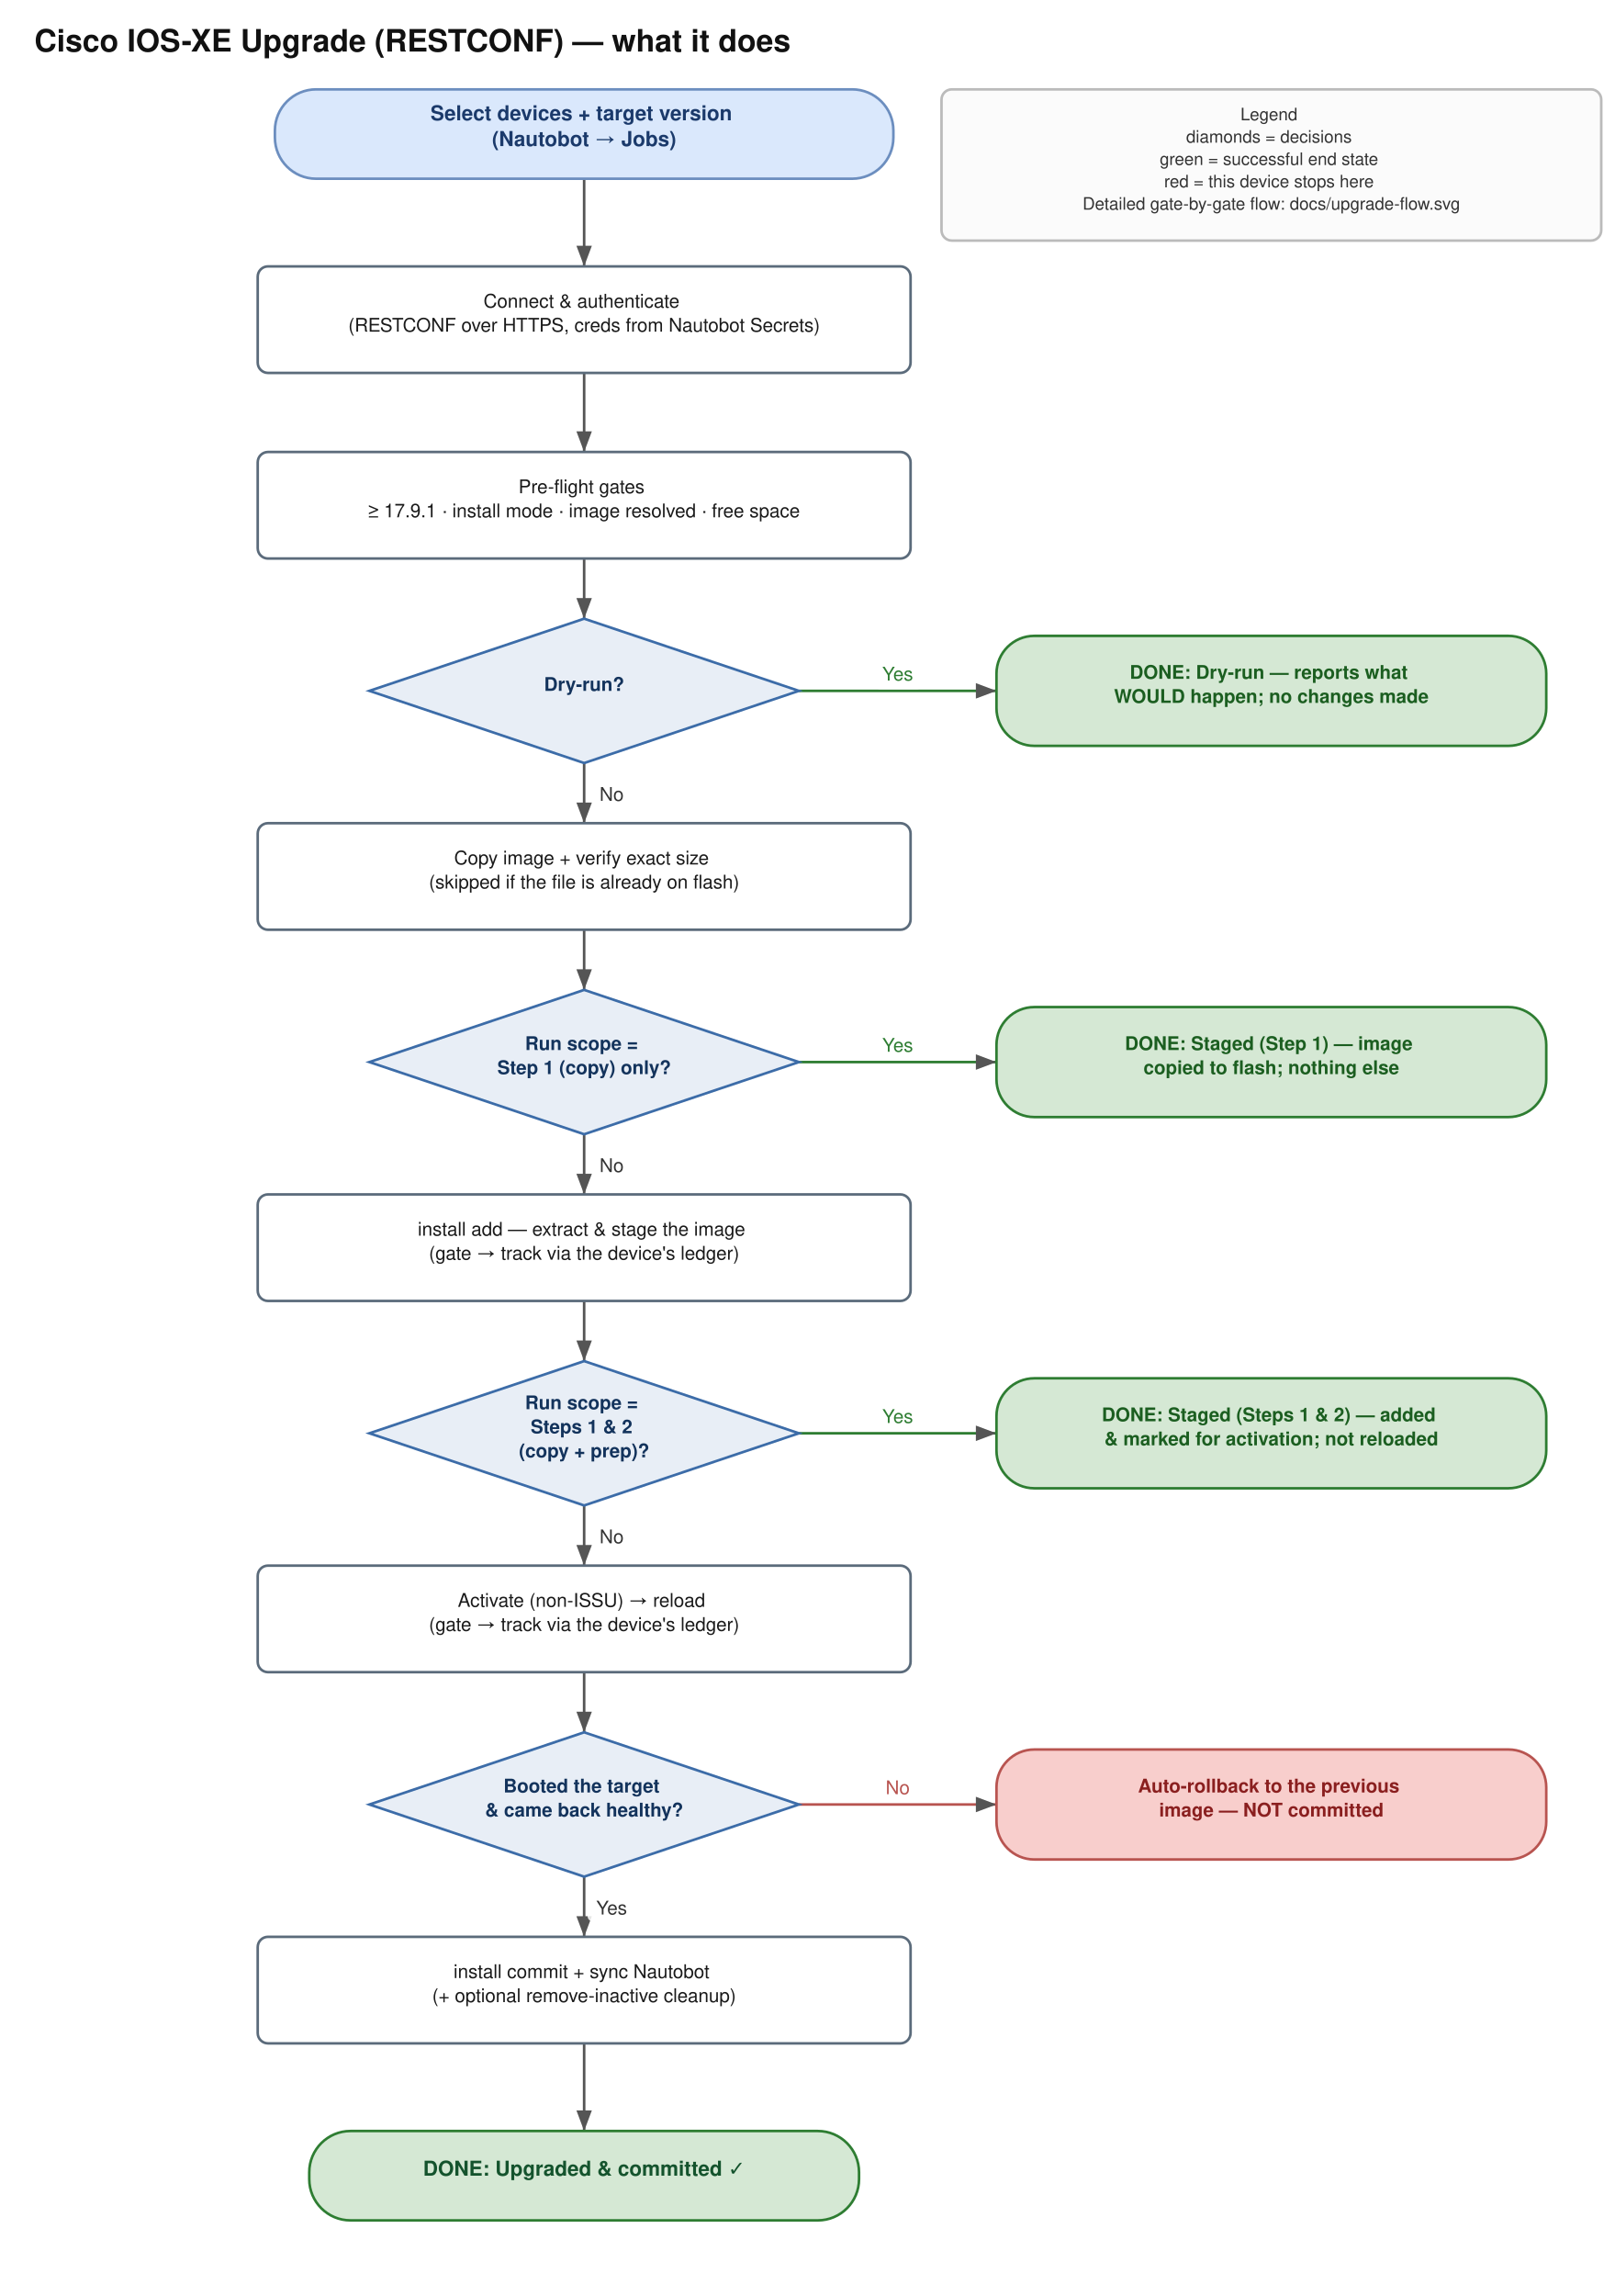
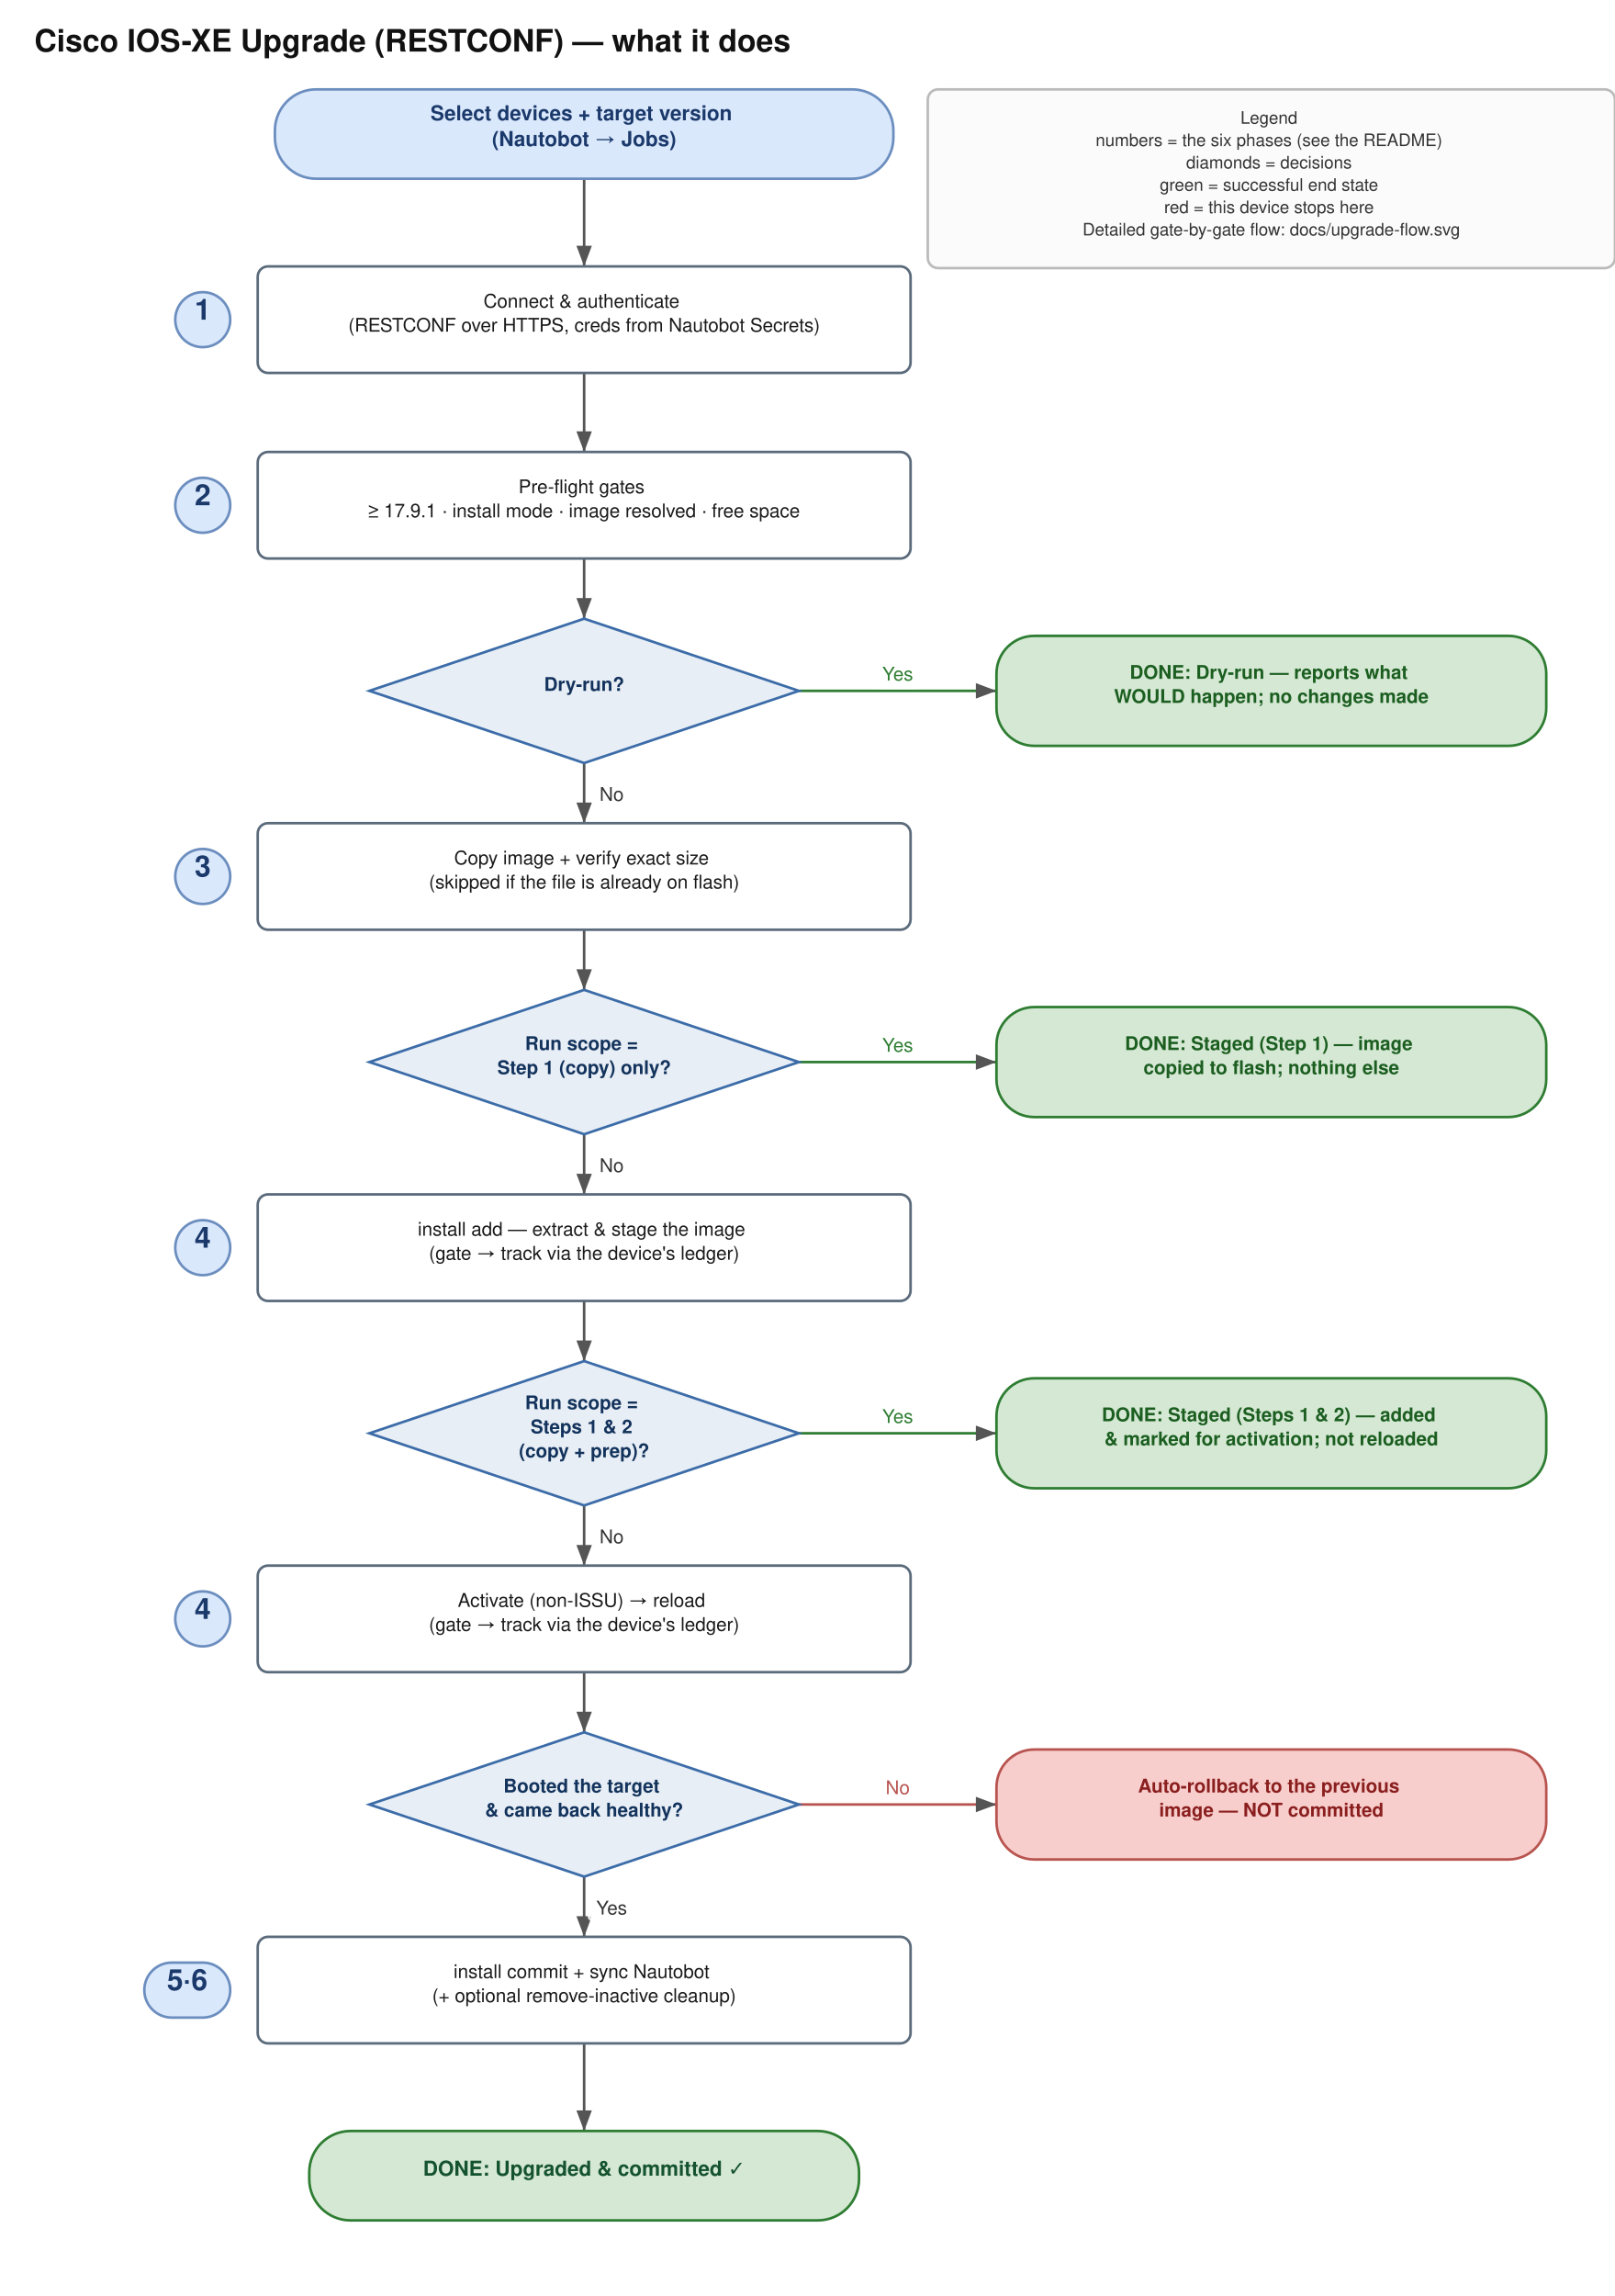
<svg xmlns="http://www.w3.org/2000/svg" viewBox="0 0 940 1336" width="940" height="1336" font-family="Helvetica,Arial,sans-serif">
  <defs>
    <marker id="arrow" markerWidth="10" markerHeight="10" refX="8" refY="3" orient="auto" markerUnits="strokeWidth">
      <path d="M0,0 L8,3 L0,6 z" fill="#555" />
    </marker>
  </defs>
  <rect x="0" y="0" width="940" height="1336" fill="#ffffff" />
  <text x="20" y="30" font-size="18" font-weight="bold" fill="#111">Cisco IOS-XE Upgrade (RESTCONF) — what it does</text>
-   <rect x="548" y="52" width="384" height="88" rx="6" ry="6" fill="#fbfbfb" stroke="#bbb" stroke-width="1.5" />
-   <text x="740" y="70" text-anchor="middle" font-family="Helvetica,Arial,sans-serif" font-size="10" fill="#333">
+   <rect x="540" y="52" width="400" height="104" rx="6" ry="6" fill="#fbfbfb" stroke="#bbb" stroke-width="1.5" />
+   <text x="740" y="72" text-anchor="middle" font-family="Helvetica,Arial,sans-serif" font-size="10" fill="#333">
    <tspan x="740" dy="0">Legend</tspan>
+     <tspan x="740" dy="13">numbers = the six phases (see the README)</tspan>
    <tspan x="740" dy="13">diamonds = decisions</tspan>
    <tspan x="740" dy="13">green = successful end state</tspan>
    <tspan x="740" dy="13">red = this device stops here</tspan>
    <tspan x="740" dy="13">Detailed gate-by-gate flow: docs/upgrade-flow.svg</tspan>
  </text>
  <path d="M 340 104 L 340 155" fill="none" stroke="#555" stroke-width="1.5" marker-end="url(#arrow)" />
  <path d="M 340 217 L 340 263" fill="none" stroke="#555" stroke-width="1.5" marker-end="url(#arrow)" />
  <path d="M 340 325 L 340 360" fill="none" stroke="#555" stroke-width="1.5" marker-end="url(#arrow)" />
  <path d="M 340 444 L 340 479" fill="none" stroke="#555" stroke-width="1.5" marker-end="url(#arrow)" />
  <rect x="346" y="452" width="21" height="18" rx="3" fill="#ffffff" fill-opacity="0.85" stroke="none" />
  <text x="356" y="466" text-anchor="middle" font-family="Helvetica,Arial,sans-serif" font-size="11" fill="#333">
    <tspan x="356" dy="0">No</tspan>
  </text>
  <path d="M 340 541 L 340 576" fill="none" stroke="#555" stroke-width="1.5" marker-end="url(#arrow)" />
  <path d="M 340 660 L 340 695" fill="none" stroke="#555" stroke-width="1.5" marker-end="url(#arrow)" />
  <rect x="346" y="668" width="21" height="18" rx="3" fill="#ffffff" fill-opacity="0.85" stroke="none" />
  <text x="356" y="682" text-anchor="middle" font-family="Helvetica,Arial,sans-serif" font-size="11" fill="#333">
    <tspan x="356" dy="0">No</tspan>
  </text>
  <path d="M 340 757 L 340 792" fill="none" stroke="#555" stroke-width="1.5" marker-end="url(#arrow)" />
  <path d="M 340 876 L 340 911" fill="none" stroke="#555" stroke-width="1.5" marker-end="url(#arrow)" />
  <rect x="346" y="884" width="21" height="18" rx="3" fill="#ffffff" fill-opacity="0.85" stroke="none" />
  <text x="356" y="898" text-anchor="middle" font-family="Helvetica,Arial,sans-serif" font-size="11" fill="#333">
    <tspan x="356" dy="0">No</tspan>
  </text>
  <path d="M 340 973 L 340 1008" fill="none" stroke="#555" stroke-width="1.5" marker-end="url(#arrow)" />
  <path d="M 340 1092 L 340 1127" fill="none" stroke="#555" stroke-width="1.5" marker-end="url(#arrow)" />
  <rect x="342" y="1100" width="28" height="18" rx="3" fill="#ffffff" fill-opacity="0.85" stroke="none" />
  <text x="356" y="1114" text-anchor="middle" font-family="Helvetica,Arial,sans-serif" font-size="11" fill="#333">
    <tspan x="356" dy="0">Yes</tspan>
  </text>
  <path d="M 340 1189 L 340 1240" fill="none" stroke="#555" stroke-width="1.5" marker-end="url(#arrow)" />
  <path d="M 465 402 L 580 402" fill="none" stroke="#2E7D32" stroke-width="1.5" marker-end="url(#arrow)" />
  <rect x="509" y="383" width="28" height="18" rx="3" fill="#ffffff" fill-opacity="0.85" stroke="none" />
  <text x="522.5" y="396" text-anchor="middle" font-family="Helvetica,Arial,sans-serif" font-size="11" fill="#2E7D32">
    <tspan x="522.5" dy="0">Yes</tspan>
  </text>
  <rect x="580" y="370" width="320" height="64" rx="22" ry="22" fill="#D5E8D4" stroke="#2E7D32" stroke-width="1.5" />
  <text x="740.0" y="395" text-anchor="middle" font-family="Helvetica,Arial,sans-serif" font-size="11" font-weight="bold" fill="#1b5e20">
    <tspan x="740.0" dy="0">DONE: Dry-run — reports what</tspan>
    <tspan x="740.0" dy="14">WOULD happen; no changes made</tspan>
  </text>
  <path d="M 465 618 L 580 618" fill="none" stroke="#2E7D32" stroke-width="1.5" marker-end="url(#arrow)" />
  <rect x="509" y="599" width="28" height="18" rx="3" fill="#ffffff" fill-opacity="0.85" stroke="none" />
  <text x="522.5" y="612" text-anchor="middle" font-family="Helvetica,Arial,sans-serif" font-size="11" fill="#2E7D32">
    <tspan x="522.5" dy="0">Yes</tspan>
  </text>
  <rect x="580" y="586" width="320" height="64" rx="22" ry="22" fill="#D5E8D4" stroke="#2E7D32" stroke-width="1.5" />
  <text x="740.0" y="611" text-anchor="middle" font-family="Helvetica,Arial,sans-serif" font-size="11" font-weight="bold" fill="#1b5e20">
    <tspan x="740.0" dy="0">DONE: Staged (Step 1) — image</tspan>
    <tspan x="740.0" dy="14">copied to flash; nothing else</tspan>
  </text>
  <path d="M 465 834 L 580 834" fill="none" stroke="#2E7D32" stroke-width="1.5" marker-end="url(#arrow)" />
  <rect x="509" y="815" width="28" height="18" rx="3" fill="#ffffff" fill-opacity="0.85" stroke="none" />
  <text x="522.5" y="828" text-anchor="middle" font-family="Helvetica,Arial,sans-serif" font-size="11" fill="#2E7D32">
    <tspan x="522.5" dy="0">Yes</tspan>
  </text>
  <rect x="580" y="802" width="320" height="64" rx="22" ry="22" fill="#D5E8D4" stroke="#2E7D32" stroke-width="1.5" />
  <text x="740.0" y="827" text-anchor="middle" font-family="Helvetica,Arial,sans-serif" font-size="11" font-weight="bold" fill="#1b5e20">
    <tspan x="740.0" dy="0">DONE: Staged (Steps 1 &amp; 2) — added</tspan>
    <tspan x="740.0" dy="14">&amp; marked for activation; not reloaded</tspan>
  </text>
  <path d="M 465 1050 L 580 1050" fill="none" stroke="#B85450" stroke-width="1.5" marker-end="url(#arrow)" />
  <rect x="512" y="1031" width="21" height="18" rx="3" fill="#ffffff" fill-opacity="0.85" stroke="none" />
  <text x="522.5" y="1044" text-anchor="middle" font-family="Helvetica,Arial,sans-serif" font-size="11" fill="#B85450">
    <tspan x="522.5" dy="0">No</tspan>
  </text>
  <rect x="580" y="1018" width="320" height="64" rx="22" ry="22" fill="#F8CECC" stroke="#B85450" stroke-width="1.5" />
  <text x="740.0" y="1043" text-anchor="middle" font-family="Helvetica,Arial,sans-serif" font-size="11" font-weight="bold" fill="#8a1f1f">
    <tspan x="740.0" dy="0">Auto-rollback to the previous</tspan>
    <tspan x="740.0" dy="14">image — NOT committed</tspan>
  </text>
  <rect x="160" y="52" width="360" height="52" rx="24" ry="24" fill="#DAE8FC" stroke="#6C8EBF" stroke-width="1.5" />
  <text x="340" y="70" text-anchor="middle" font-family="Helvetica,Arial,sans-serif" font-size="12" font-weight="bold" fill="#1b3a6b">
    <tspan x="340" dy="0">Select devices + target version</tspan>
    <tspan x="340" dy="15">(Nautobot → Jobs)</tspan>
  </text>
  <rect x="150" y="155" width="380" height="62" rx="6" ry="6" fill="#FFFFFF" stroke="#5B6B7B" stroke-width="1.5" />
  <text x="340" y="179" text-anchor="middle" font-family="Helvetica,Arial,sans-serif" font-size="11" fill="#1a1a1a">
    <tspan x="340" dy="0">Connect &amp; authenticate</tspan>
    <tspan x="340" dy="14">(RESTCONF over HTTPS, creds from Nautobot Secrets)</tspan>
  </text>
  <rect x="150" y="263" width="380" height="62" rx="6" ry="6" fill="#FFFFFF" stroke="#5B6B7B" stroke-width="1.5" />
  <text x="340" y="287" text-anchor="middle" font-family="Helvetica,Arial,sans-serif" font-size="11" fill="#1a1a1a">
    <tspan x="340" dy="0">Pre-flight gates</tspan>
    <tspan x="340" dy="14">≥ 17.9.1 · install mode · image resolved · free space</tspan>
  </text>
  <polygon points="340,360.0 465.0,402 340,444.0 215.0,402" fill="#E8EEF6" stroke="#3C6CA8" stroke-width="1.5" />
  <text x="340" y="402" text-anchor="middle" font-family="Helvetica,Arial,sans-serif" font-size="11" font-weight="bold" fill="#13335c">
    <tspan x="340" dy="0">Dry-run?</tspan>
  </text>
  <rect x="150" y="479" width="380" height="62" rx="6" ry="6" fill="#FFFFFF" stroke="#5B6B7B" stroke-width="1.5" />
  <text x="340" y="503" text-anchor="middle" font-family="Helvetica,Arial,sans-serif" font-size="11" fill="#1a1a1a">
    <tspan x="340" dy="0">Copy image + verify exact size</tspan>
    <tspan x="340" dy="14">(skipped if the file is already on flash)</tspan>
  </text>
  <polygon points="340,576.0 465.0,618 340,660.0 215.0,618" fill="#E8EEF6" stroke="#3C6CA8" stroke-width="1.5" />
  <text x="340" y="611" text-anchor="middle" font-family="Helvetica,Arial,sans-serif" font-size="11" font-weight="bold" fill="#13335c">
    <tspan x="340" dy="0">Run scope =</tspan>
    <tspan x="340" dy="14">Step 1 (copy) only?</tspan>
  </text>
  <rect x="150" y="695" width="380" height="62" rx="6" ry="6" fill="#FFFFFF" stroke="#5B6B7B" stroke-width="1.5" />
  <text x="340" y="719" text-anchor="middle" font-family="Helvetica,Arial,sans-serif" font-size="11" fill="#1a1a1a">
    <tspan x="340" dy="0">install add — extract &amp; stage the image</tspan>
    <tspan x="340" dy="14">(gate → track via the device's ledger)</tspan>
  </text>
  <polygon points="340,792.0 465.0,834 340,876.0 215.0,834" fill="#E8EEF6" stroke="#3C6CA8" stroke-width="1.5" />
  <text x="340" y="820" text-anchor="middle" font-family="Helvetica,Arial,sans-serif" font-size="11" font-weight="bold" fill="#13335c">
    <tspan x="340" dy="0">Run scope =</tspan>
    <tspan x="340" dy="14">Steps 1 &amp; 2</tspan>
    <tspan x="340" dy="14">(copy + prep)?</tspan>
  </text>
  <rect x="150" y="911" width="380" height="62" rx="6" ry="6" fill="#FFFFFF" stroke="#5B6B7B" stroke-width="1.5" />
  <text x="340" y="935" text-anchor="middle" font-family="Helvetica,Arial,sans-serif" font-size="11" fill="#1a1a1a">
    <tspan x="340" dy="0">Activate (non-ISSU) → reload</tspan>
    <tspan x="340" dy="14">(gate → track via the device's ledger)</tspan>
  </text>
  <polygon points="340,1008.0 465.0,1050 340,1092.0 215.0,1050" fill="#E8EEF6" stroke="#3C6CA8" stroke-width="1.5" />
  <text x="340" y="1043" text-anchor="middle" font-family="Helvetica,Arial,sans-serif" font-size="11" font-weight="bold" fill="#13335c">
    <tspan x="340" dy="0">Booted the target</tspan>
    <tspan x="340" dy="14">&amp; came back healthy?</tspan>
  </text>
  <rect x="150" y="1127" width="380" height="62" rx="6" ry="6" fill="#FFFFFF" stroke="#5B6B7B" stroke-width="1.5" />
  <text x="340" y="1151" text-anchor="middle" font-family="Helvetica,Arial,sans-serif" font-size="11" fill="#1a1a1a">
    <tspan x="340" dy="0">install commit + sync Nautobot</tspan>
    <tspan x="340" dy="14">(+ optional remove-inactive cleanup)</tspan>
  </text>
  <rect x="180" y="1240" width="320" height="52" rx="24" ry="24" fill="#D5E8D4" stroke="#2E7D32" stroke-width="1.5" />
  <text x="340" y="1266" text-anchor="middle" font-family="Helvetica,Arial,sans-serif" font-size="12" font-weight="bold" fill="#14532d">
    <tspan x="340" dy="0">DONE: Upgraded &amp; committed ✓</tspan>
  </text>
+   <rect x="102" y="170" width="32" height="32" rx="16.0" ry="16.0" fill="#DAE8FC" stroke="#6C8EBF" stroke-width="1.5" />
+   <text x="118.0" y="186" text-anchor="middle" font-family="Helvetica,Arial,sans-serif" font-size="17" font-weight="bold" fill="#1b3a6b">
+     <tspan x="118.0" dy="0">1</tspan>
+   </text>
+   <rect x="102" y="278" width="32" height="32" rx="16.0" ry="16.0" fill="#DAE8FC" stroke="#6C8EBF" stroke-width="1.5" />
+   <text x="118.0" y="294" text-anchor="middle" font-family="Helvetica,Arial,sans-serif" font-size="17" font-weight="bold" fill="#1b3a6b">
+     <tspan x="118.0" dy="0">2</tspan>
+   </text>
+   <rect x="102" y="494" width="32" height="32" rx="16.0" ry="16.0" fill="#DAE8FC" stroke="#6C8EBF" stroke-width="1.5" />
+   <text x="118.0" y="510" text-anchor="middle" font-family="Helvetica,Arial,sans-serif" font-size="17" font-weight="bold" fill="#1b3a6b">
+     <tspan x="118.0" dy="0">3</tspan>
+   </text>
+   <rect x="102" y="710" width="32" height="32" rx="16.0" ry="16.0" fill="#DAE8FC" stroke="#6C8EBF" stroke-width="1.5" />
+   <text x="118.0" y="726" text-anchor="middle" font-family="Helvetica,Arial,sans-serif" font-size="17" font-weight="bold" fill="#1b3a6b">
+     <tspan x="118.0" dy="0">4</tspan>
+   </text>
+   <rect x="102" y="926" width="32" height="32" rx="16.0" ry="16.0" fill="#DAE8FC" stroke="#6C8EBF" stroke-width="1.5" />
+   <text x="118.0" y="942" text-anchor="middle" font-family="Helvetica,Arial,sans-serif" font-size="17" font-weight="bold" fill="#1b3a6b">
+     <tspan x="118.0" dy="0">4</tspan>
+   </text>
+   <rect x="84" y="1142" width="50" height="32" rx="16.0" ry="16.0" fill="#DAE8FC" stroke="#6C8EBF" stroke-width="1.5" />
+   <text x="109.0" y="1158" text-anchor="middle" font-family="Helvetica,Arial,sans-serif" font-size="17" font-weight="bold" fill="#1b3a6b">
+     <tspan x="109.0" dy="0">5·6</tspan>
+   </text>
</svg>
